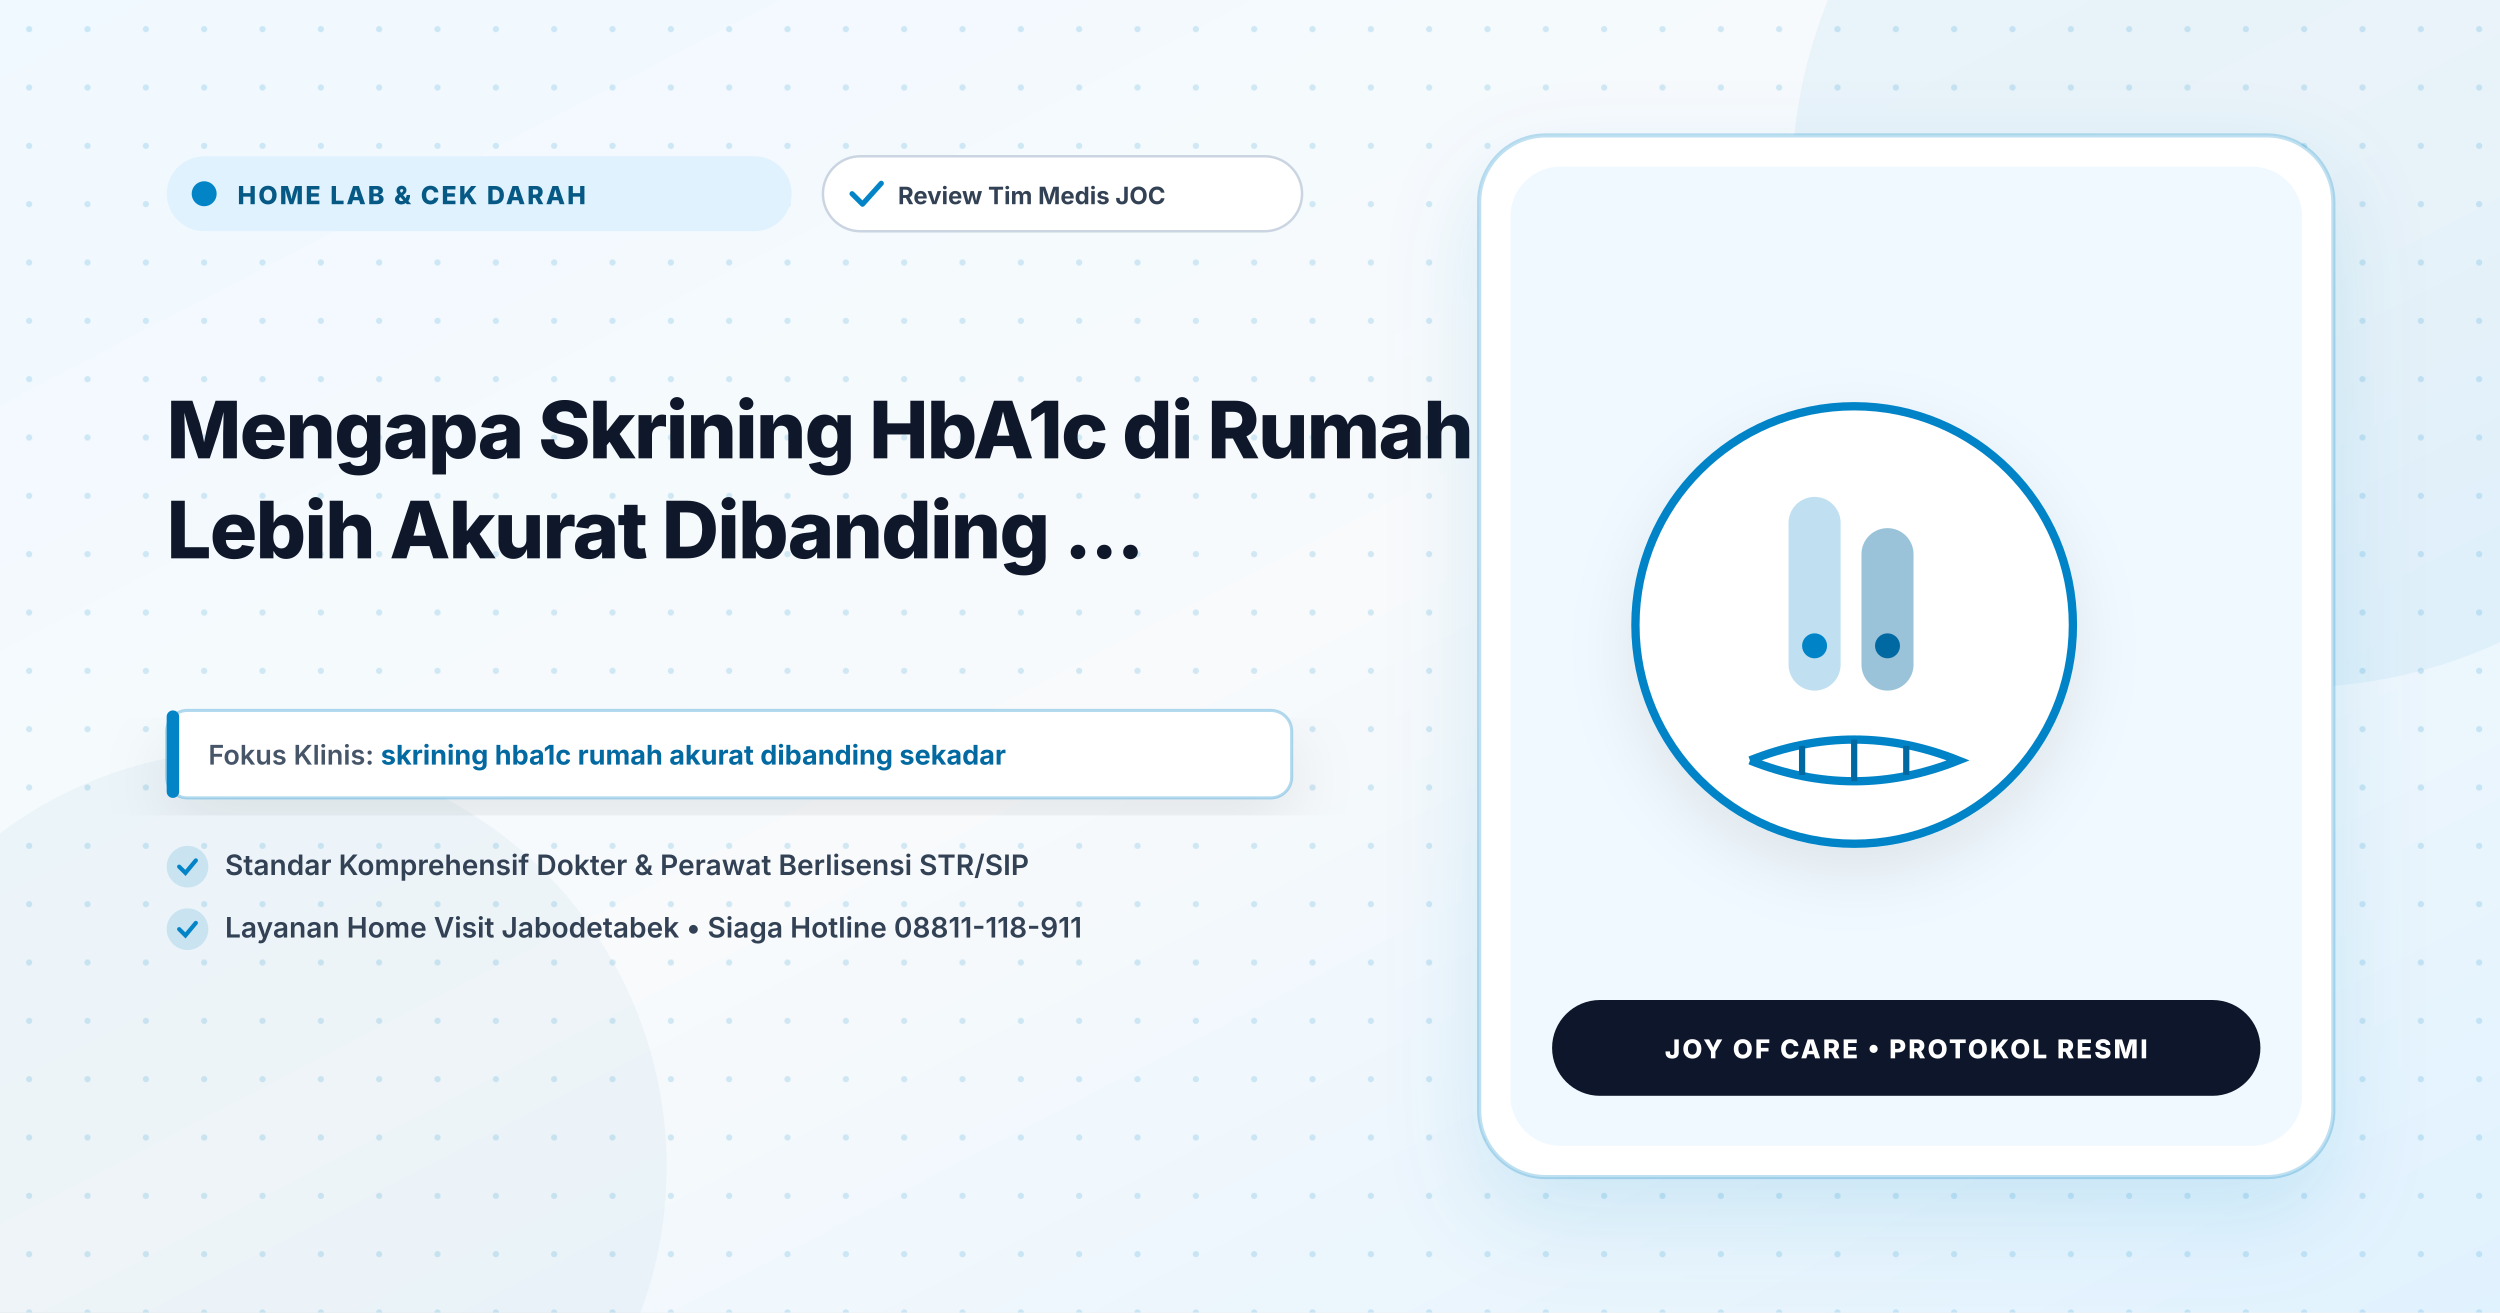
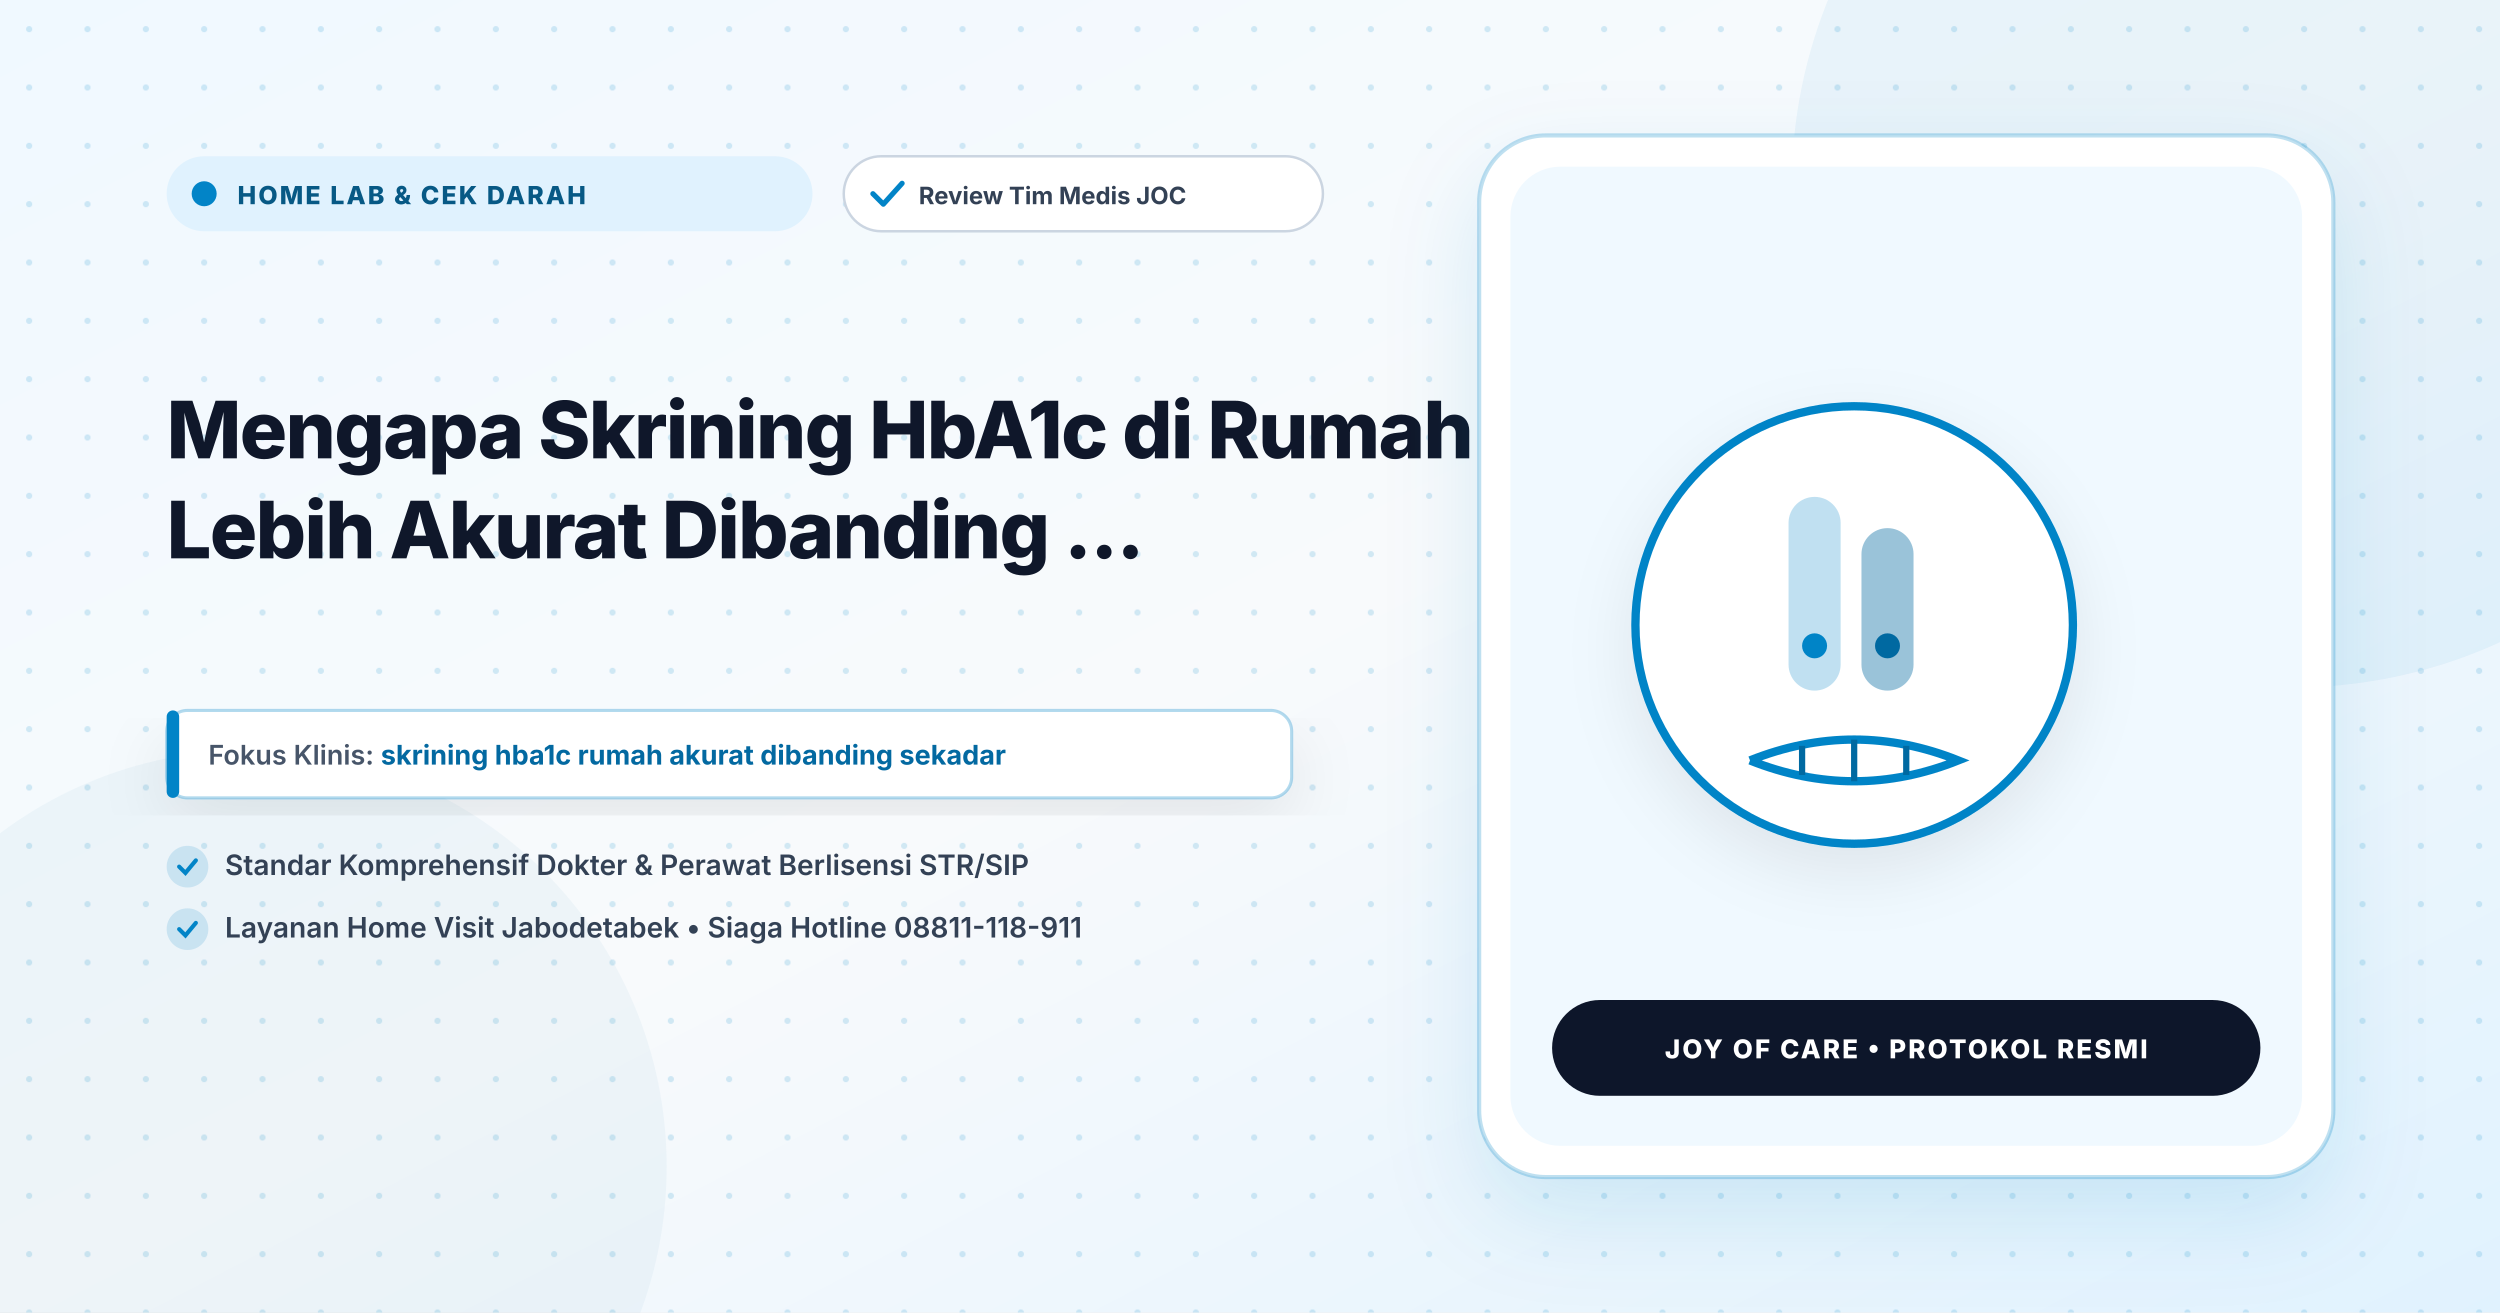
<svg xmlns="http://www.w3.org/2000/svg" viewBox="0 0 1200 630" width="1200" height="630">
  <defs>
    <linearGradient id="bgGrad" x1="0%" y1="0%" x2="100%" y2="100%">
      <stop offset="0%" stop-color="#F0F9FF" />
      <stop offset="50%" stop-color="#F8FAFC" />
      <stop offset="100%" stop-color="#E0F2FE" />
    </linearGradient>
    <linearGradient id="accentGrad" x1="0%" y1="0%" x2="100%" y2="0%">
      <stop offset="0%" stop-color="#0284C7" />
      <stop offset="100%" stop-color="#0369A1" />
    </linearGradient>
    <filter id="shadow" x="-20%" y="-20%" width="140%" height="140%">
      <feDropShadow dx="0" dy="12" stdDeviation="16" flood-color="#0F172A" flood-opacity="0.08" />
    </filter>
    <filter id="cardShadow" x="-20%" y="-20%" width="140%" height="140%">
      <feDropShadow dx="0" dy="18" stdDeviation="22" flood-color="#0284C7" flood-opacity="0.14" />
    </filter>
    <pattern id="dotPattern" x="0" y="0" width="28" height="28" patternUnits="userSpaceOnUse">
      <circle cx="14" cy="14" r="1.5" fill="#0284C7" opacity="0.16" />
    </pattern>
  </defs>
  <rect width="1200" height="630" fill="url(#bgGrad)" />
  <rect width="1200" height="630" fill="url(#dotPattern)" />
  <circle cx="1100" cy="90" r="240" fill="#0284C7" opacity="0.06" />
  <circle cx="120" cy="560" r="200" fill="#0369A1" opacity="0.04" />
  <g transform="translate(80, 75)">
    <g transform="translate(0, 0)">
-       <rect x="0" y="0" width="300" height="36" rx="18" fill="#E0F2FE" />
+       <rect x="0" y="0" width="310" height="36" rx="18" fill="#E0F2FE" />
      <circle cx="18" cy="18" r="6" fill="#0284C7" />
      <text x="34" y="23" font-family="Inter, -apple-system, sans-serif" font-size="12" font-weight="800" fill="#075985" letter-spacing="1">HOME LAB &amp; CEK DARAH</text>
    </g>
-     <g transform="translate(315, 0)">
+     <g transform="translate(325, 0)">
      <rect x="0" y="0" width="230" height="36" rx="18" fill="#FFFFFF" stroke="#CBD5E1" stroke-width="1.2" />
      <path d="M14 18 L19 23 L28 13" fill="none" stroke="#0284C7" stroke-width="2.5" stroke-linecap="round" stroke-linejoin="round" />
      <text x="36" y="23" font-family="Inter, -apple-system, sans-serif" font-size="11.5" font-weight="700" fill="#334155">Review Tim Medis JOC</text>
    </g>
    <text x="0" y="145" font-family="Montserrat, Inter, -apple-system, sans-serif" font-size="38" font-weight="800" fill="#0F172A" letter-spacing="-0.8">Mengapa Skrining HbA1c di Rumah</text>
    <text x="0" y="193" font-family="Montserrat, Inter, -apple-system, sans-serif" font-size="38" font-weight="800" fill="#0F172A" letter-spacing="-0.8">Lebih Akurat Dibanding ...</text>
    <g transform="translate(0, 266)">
      <rect x="0" y="0" width="540" height="42" rx="10" fill="#FFFFFF" stroke="#0284C7" stroke-opacity="0.3" stroke-width="1.5" filter="url(#shadow)" />
      <rect x="0" y="0" width="6" height="42" rx="3" fill="#0284C7" />
      <text x="20" y="26" font-family="Inter, -apple-system, sans-serif" font-size="13" font-weight="600" fill="#475569">
        Fokus Klinis: <tspan font-weight="700" fill="#0369A1">skrining hba1c rumah akurat dibanding sekadar</tspan>
      </text>
    </g>
    <g transform="translate(0, 331)">
      <g transform="translate(0, 0)">
        <circle cx="10" cy="10" r="10" fill="#0284C7" fill-opacity="0.15" />
        <path d="M6 10 L9 13 L14 7" fill="none" stroke="#0284C7" stroke-width="2" stroke-linecap="round" />
        <text x="28" y="14" font-family="Inter, sans-serif" font-size="13.5" font-weight="600" fill="#334155">Standar Komprehensif Dokter &amp; Perawat Berlisensi STR/SIP</text>
      </g>
      <g transform="translate(0, 30)">
        <circle cx="10" cy="10" r="10" fill="#0284C7" fill-opacity="0.15" />
        <path d="M6 10 L9 13 L14 7" fill="none" stroke="#0284C7" stroke-width="2" stroke-linecap="round" />
        <text x="28" y="14" font-family="Inter, sans-serif" font-size="13.5" font-weight="600" fill="#334155">Layanan Home Visit Jabodetabek • Siaga Hotline 08811-118-911</text>
      </g>
    </g>
  </g>
  <g filter="url(#cardShadow)">
    <rect x="710" y="65" width="410" height="500" rx="32" fill="#FFFFFF" stroke="#0284C7" stroke-opacity="0.25" stroke-width="2" />
    <rect x="725" y="80" width="380" height="470" rx="24" fill="#F0F9FF" />
    <g transform="translate(770, 180)">
      <circle cx="120" cy="120" r="105" fill="#FFFFFF" stroke="#0284C7" stroke-width="4" filter="url(#shadow)" />
      <rect x="90" y="60" width="22" height="90" rx="11" fill="#0284C7" opacity="0.25" stroke="#0284C7" stroke-width="3" />
      <rect x="125" y="75" width="22" height="75" rx="11" fill="#0369A1" opacity="0.4" stroke="#0369A1" stroke-width="3" />
      <circle cx="101" cy="130" r="6" fill="#0284C7" />
      <circle cx="136" cy="130" r="6" fill="#0369A1" />
      <path d="M70 185 Q120 165 170 185 Q120 205 70 185" fill="none" stroke="#0284C7" stroke-width="4" />
      <line x1="95" y1="178" x2="95" y2="192" stroke="#0369A1" stroke-width="3" />
      <line x1="120" y1="175" x2="120" y2="195" stroke="#0369A1" stroke-width="3" />
      <line x1="145" y1="178" x2="145" y2="192" stroke="#0369A1" stroke-width="3" />
    </g>
    <g transform="translate(745, 480)">
      <rect x="0" y="0" width="340" height="46" rx="23" fill="#0F172A" />
      <text x="170" y="28" font-family="Inter, sans-serif" font-size="12.5" font-weight="800" fill="#FFFFFF" text-anchor="middle" letter-spacing="1">JOY OF CARE • PROTOKOL RESMI</text>
    </g>
  </g>
</svg>
